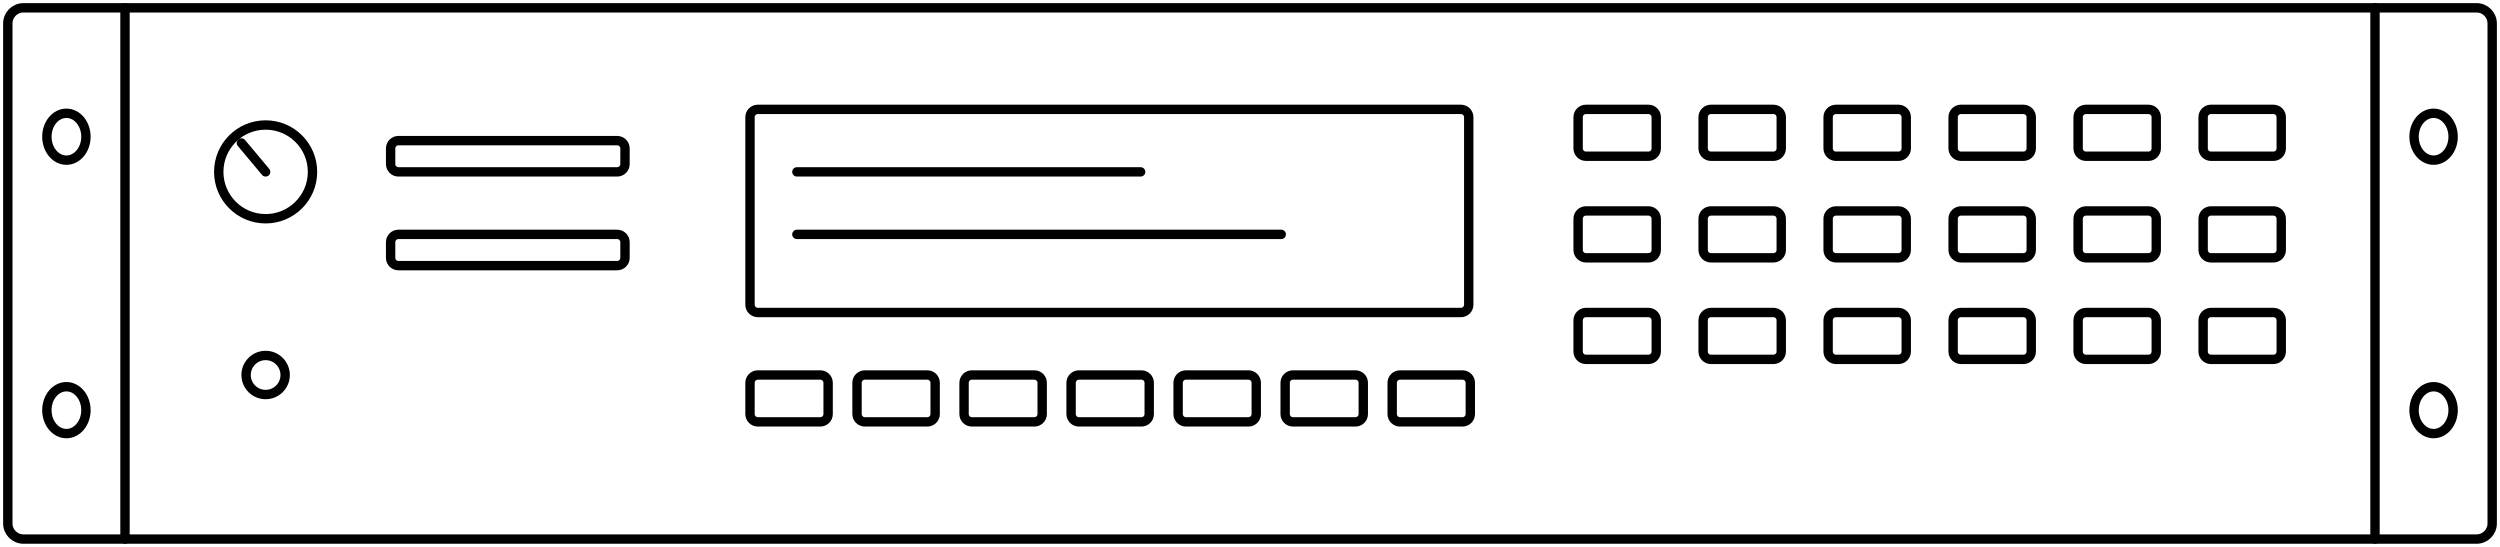
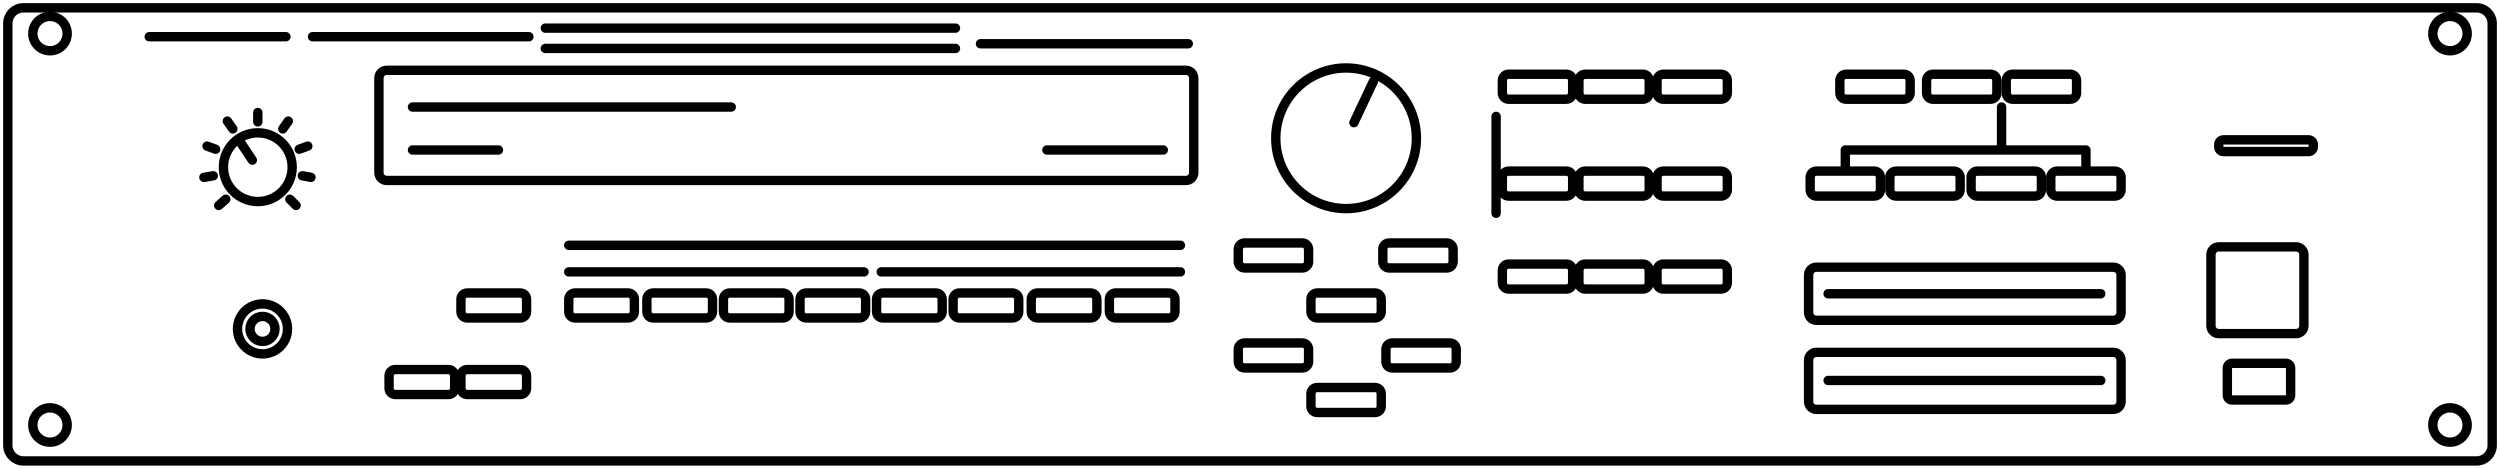
- <svg xmlns="http://www.w3.org/2000/svg" viewBox="0 0 320 70" fill="none" stroke="currentColor" stroke-width="1.2" stroke-linecap="round" stroke-linejoin="round">
-   <rect x="1" y="1" width="318" height="68" rx="2" />
-   <line x1="16" y1="1" x2="16" y2="69" />
-   <line x1="304" y1="1" x2="304" y2="69" />
-   <rect x="6" y="14.5" width="5" height="6" rx="3" />
-   <rect x="309" y="14.5" width="5" height="6" rx="3" />
-   <rect x="6" y="49.5" width="5" height="6" rx="3" />
-   <rect x="309" y="49.5" width="5" height="6" rx="3" />
-   <circle cx="34" cy="22" r="6" />
-   <line x1="34" y1="22" x2="30.9" y2="18.3" />
-   <circle cx="34" cy="48" r="2.5" />
-   <rect x="50" y="18" width="30" height="4" rx="1" />
-   <rect x="50" y="30" width="30" height="4" rx="1" />
-   <rect x="96" y="14" width="92" height="26" rx="1" />
-   <path d="M102 22h44m-44 8h62" />
-   <rect x="96.0" y="48" width="10" height="6" rx="1" />
-   <rect x="109.7" y="48" width="10" height="6" rx="1" />
-   <rect x="123.4" y="48" width="10" height="6" rx="1" />
-   <rect x="137.1" y="48" width="10" height="6" rx="1" />
-   <rect x="150.8" y="48" width="10" height="6" rx="1" />
-   <rect x="164.5" y="48" width="10" height="6" rx="1" />
-   <rect x="178.2" y="48" width="10" height="6" rx="1" />
-   <rect x="202" y="14" width="10" height="6" rx="1" />
-   <rect x="218" y="14" width="10" height="6" rx="1" />
-   <rect x="234" y="14" width="10" height="6" rx="1" />
-   <rect x="250" y="14" width="10" height="6" rx="1" />
-   <rect x="266" y="14" width="10" height="6" rx="1" />
-   <rect x="282" y="14" width="10" height="6" rx="1" />
-   <rect x="202" y="27" width="10" height="6" rx="1" />
-   <rect x="218" y="27" width="10" height="6" rx="1" />
-   <rect x="234" y="27" width="10" height="6" rx="1" />
-   <rect x="250" y="27" width="10" height="6" rx="1" />
-   <rect x="266" y="27" width="10" height="6" rx="1" />
-   <rect x="282" y="27" width="10" height="6" rx="1" />
-   <rect x="202" y="40" width="10" height="6" rx="1" />
-   <rect x="218" y="40" width="10" height="6" rx="1" />
-   <rect x="234" y="40" width="10" height="6" rx="1" />
-   <rect x="250" y="40" width="10" height="6" rx="1" />
-   <rect x="266" y="40" width="10" height="6" rx="1" />
-   <rect x="282" y="40" width="10" height="6" rx="1" />
+ <svg xmlns="http://www.w3.org/2000/svg" viewBox="0 0 320 60" fill="none" stroke="currentColor" stroke-width="1.2" stroke-linecap="round" stroke-linejoin="round">
+   <rect x="1" y="1" width="318" height="58" rx="2" />
+   <circle cx="6.4" cy="4.3" r="2.2" />
+   <circle cx="6.4" cy="54.4" r="2.2" />
+   <circle cx="313.6" cy="4.3" r="2.2" />
+   <circle cx="313.6" cy="54.4" r="2.2" />
+   <line x1="19.1" y1="4.7" x2="36.6" y2="4.7" />
+   <line x1="40" y1="4.7" x2="67.7" y2="4.7" />
+   <line x1="69.8" y1="3.6" x2="122.3" y2="3.6" />
+   <line x1="69.8" y1="6.2" x2="122.3" y2="6.2" />
+   <line x1="125.5" y1="5.6" x2="152.1" y2="5.6" />
+   <circle cx="33" cy="21.4" r="4.4" />
+   <line x1="32.3" y1="20.5" x2="30.7" y2="18.1" />
+   <path d="M28.9 25.5L28 26.3M27.3 22.5L26.1 22.7M27.6 19.1L26.5 18.7M29.8 16.5L29.1 15.5M33 15.6L33 14.4M36.2 16.5L36.9 15.5M38.3 19.1L39.4 18.7M38.7 22.5L39.8 22.7M37.1 25.5L37.9 26.3" />
+   <circle cx="33.6" cy="42.1" r="3.2" />
+   <circle cx="33.6" cy="42.1" r="1.6" />
+   <rect x="48.5" y="9" width="104.3" height="14.1" rx="1" />
+   <line x1="52.8" y1="13.7" x2="93.6" y2="13.7" />
+   <line x1="52.8" y1="19.2" x2="63.8" y2="19.2" />
+   <line x1="134" y1="19.2" x2="148.9" y2="19.2" />
+   <rect x="59" y="37.5" width="8.4" height="3.2" rx="0.8" />
+   <rect x="49.8" y="47.3" width="8.4" height="3.2" rx="0.8" />
+   <rect x="59" y="47.3" width="8.4" height="3.2" rx="0.8" />
+   <line x1="72.8" y1="31.4" x2="151.1" y2="31.4" />
+   <path d="M72.8 34.8H110.6M112.8 34.8H151.1" />
+   <rect x="72.8" y="37.5" width="8.4" height="3.2" rx="0.8" />
+   <rect x="82.8" y="37.5" width="8.4" height="3.2" rx="0.8" />
+   <rect x="92.6" y="37.5" width="8.4" height="3.2" rx="0.8" />
+   <rect x="102.4" y="37.5" width="8.4" height="3.2" rx="0.8" />
+   <rect x="112.2" y="37.5" width="8.4" height="3.2" rx="0.8" />
+   <rect x="122" y="37.5" width="8.4" height="3.2" rx="0.8" />
+   <rect x="132" y="37.5" width="8.4" height="3.2" rx="0.8" />
+   <rect x="142" y="37.5" width="8.4" height="3.2" rx="0.8" />
+   <circle cx="172.3" cy="17.7" r="9" />
+   <line x1="173.3" y1="15.7" x2="175.8" y2="10.4" />
+   <rect x="158.5" y="31.1" width="9" height="3.2" rx="0.8" />
+   <rect x="177" y="31.1" width="9" height="3.2" rx="0.8" />
+   <rect x="167.8" y="37.5" width="9" height="3.2" rx="0.8" />
+   <rect x="158.5" y="43.9" width="9" height="3.2" rx="0.8" />
+   <rect x="177.4" y="43.9" width="9" height="3.2" rx="0.8" />
+   <rect x="167.8" y="49.6" width="9" height="3.2" rx="0.8" />
+   <rect x="192.3" y="9.5" width="9" height="3.2" rx="0.8" />
+   <rect x="202.1" y="9.5" width="9" height="3.2" rx="0.8" />
+   <rect x="212.1" y="9.5" width="9" height="3.2" rx="0.8" />
+   <rect x="192.3" y="21.9" width="9" height="3.2" rx="0.8" />
+   <rect x="202.1" y="21.9" width="9" height="3.2" rx="0.8" />
+   <rect x="212.1" y="21.9" width="9" height="3.2" rx="0.8" />
+   <rect x="192.3" y="33.8" width="9" height="3.2" rx="0.8" />
+   <rect x="202.1" y="33.8" width="9" height="3.2" rx="0.8" />
+   <rect x="212.1" y="33.8" width="9" height="3.2" rx="0.8" />
+   <path d="M191.5 14.9V27.3" />
+   <rect x="235.5" y="9.5" width="9" height="3.2" rx="0.8" />
+   <rect x="246.6" y="9.5" width="9" height="3.2" rx="0.8" />
+   <rect x="256.8" y="9.5" width="9" height="3.2" rx="0.8" />
+   <rect x="231.7" y="21.9" width="9" height="3.2" rx="0.8" />
+   <rect x="241.9" y="21.9" width="9" height="3.2" rx="0.8" />
+   <rect x="252.3" y="21.9" width="9" height="3.2" rx="0.8" />
+   <rect x="262.5" y="21.9" width="9" height="3.2" rx="0.8" />
+   <path d="M236.2 21.4V19.2H267V21.4M256.2 19.2V13.7" />
+   <rect x="231.5" y="34.2" width="40" height="6.8" rx="1" />
+   <line x1="234" y1="37.6" x2="268.9" y2="37.6" />
+   <rect x="231.5" y="45.1" width="40" height="7.3" rx="1" />
+   <line x1="234" y1="48.7" x2="268.9" y2="48.7" />
+   <rect x="284" y="17.9" width="12.1" height="1.5" rx="0.6" />
+   <rect x="283" y="31.6" width="11.9" height="11.1" rx="1" />
+   <rect x="285.1" y="46.5" width="8.1" height="4.7" rx="0.6" />
</svg>
